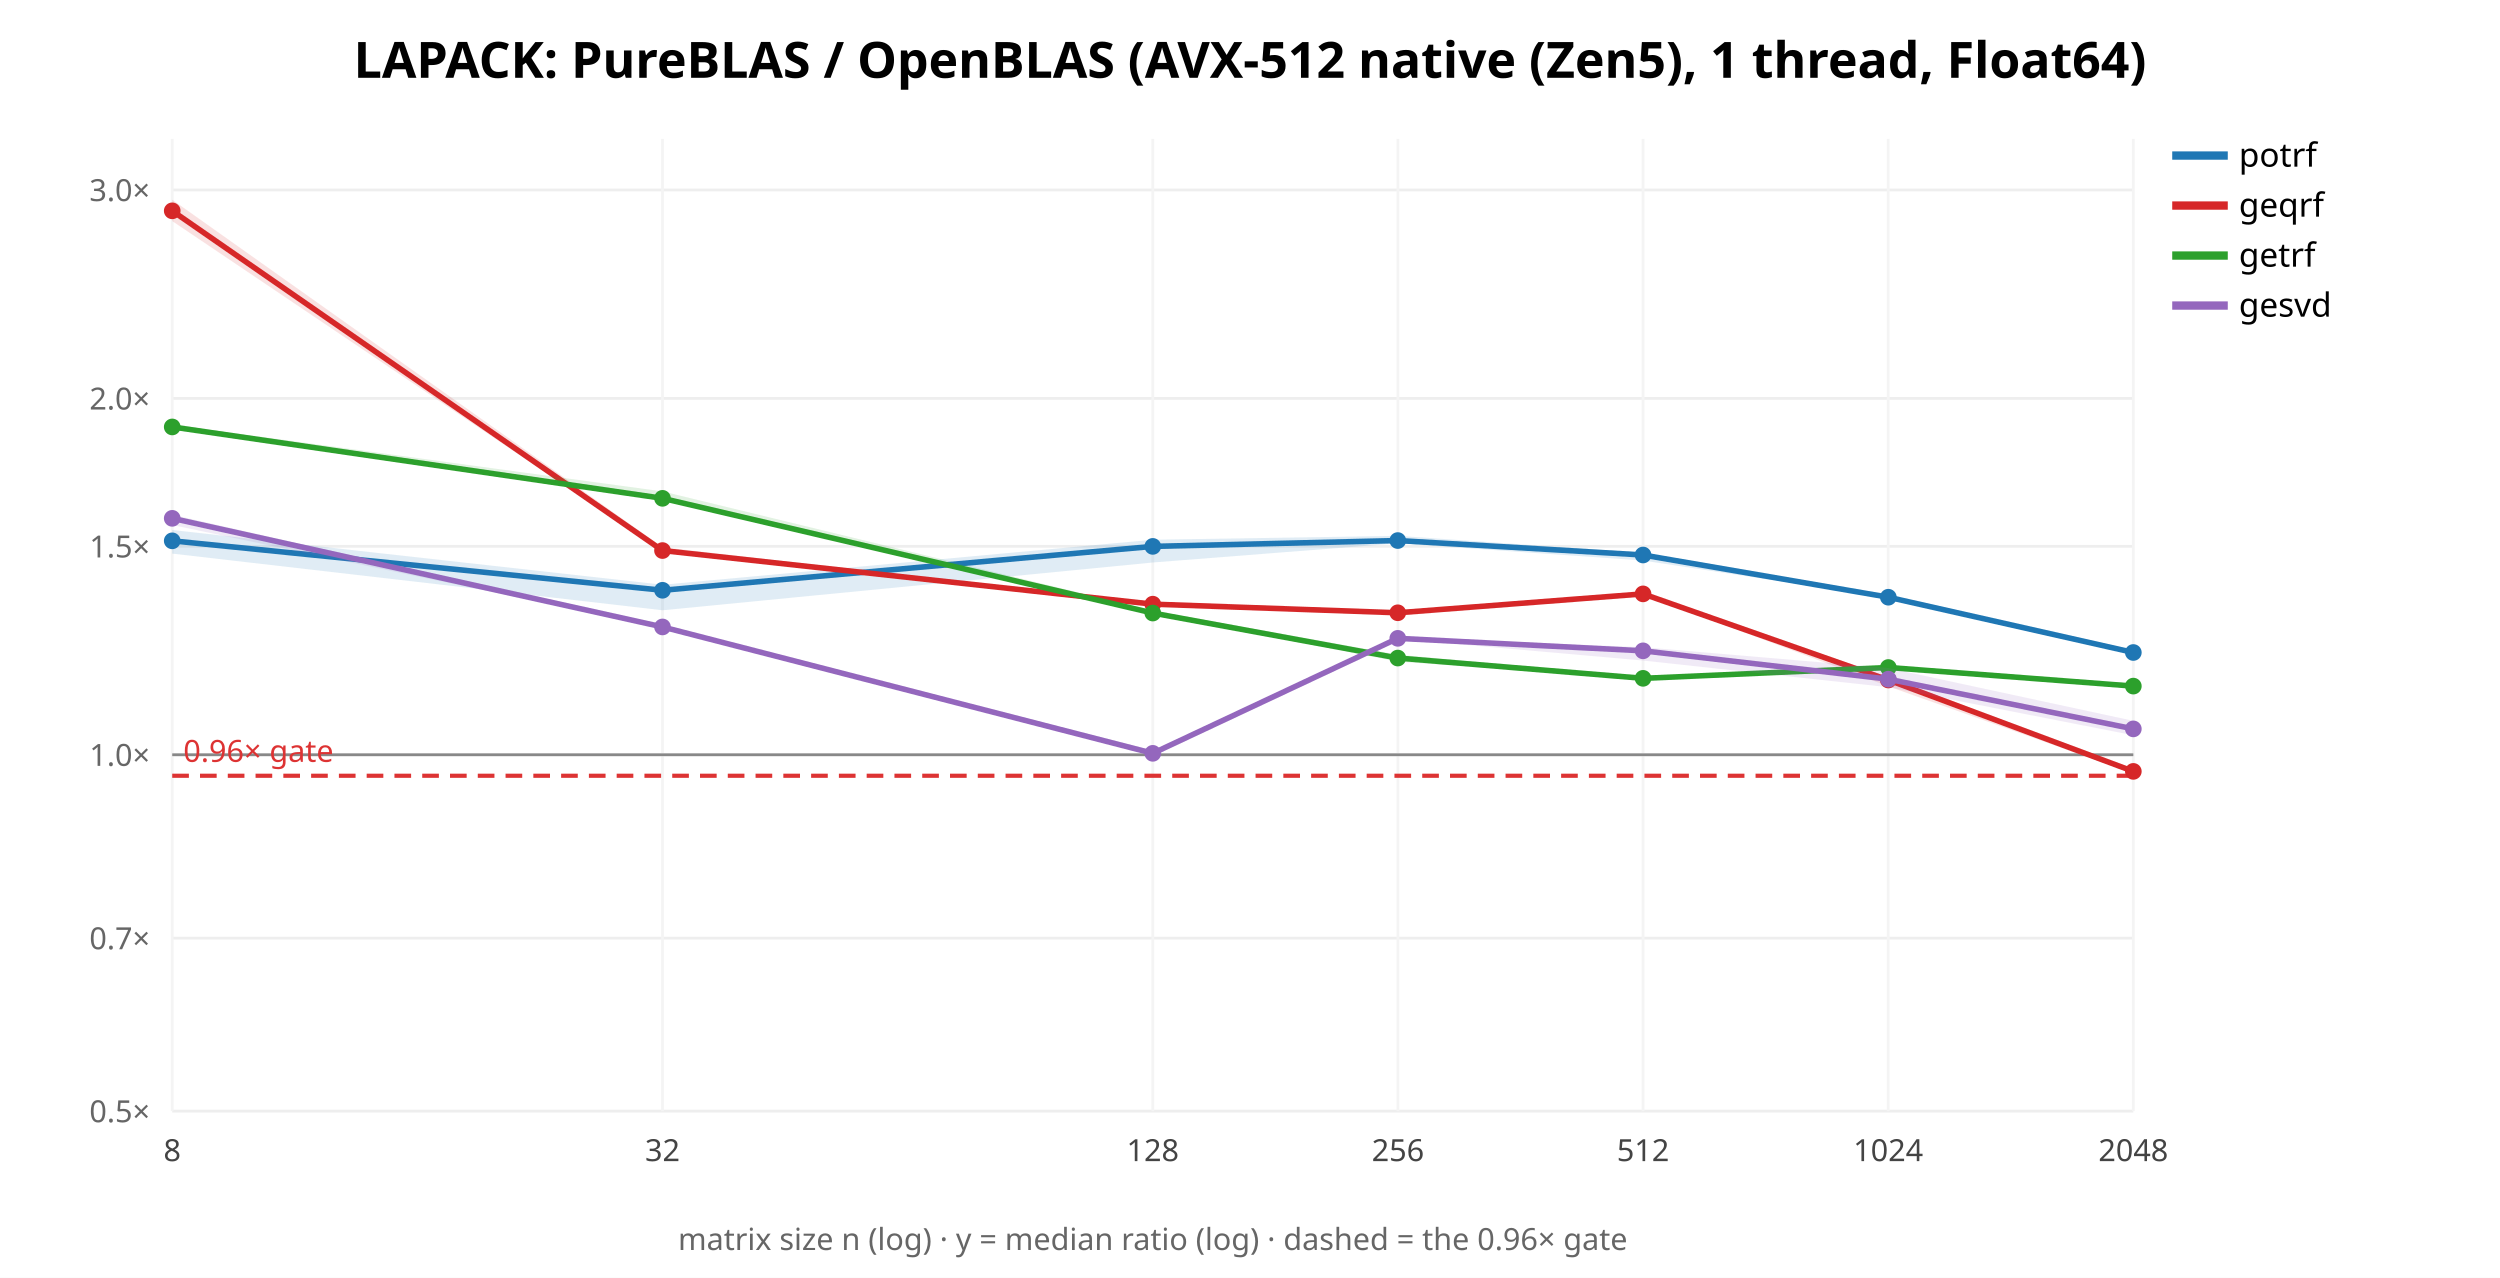
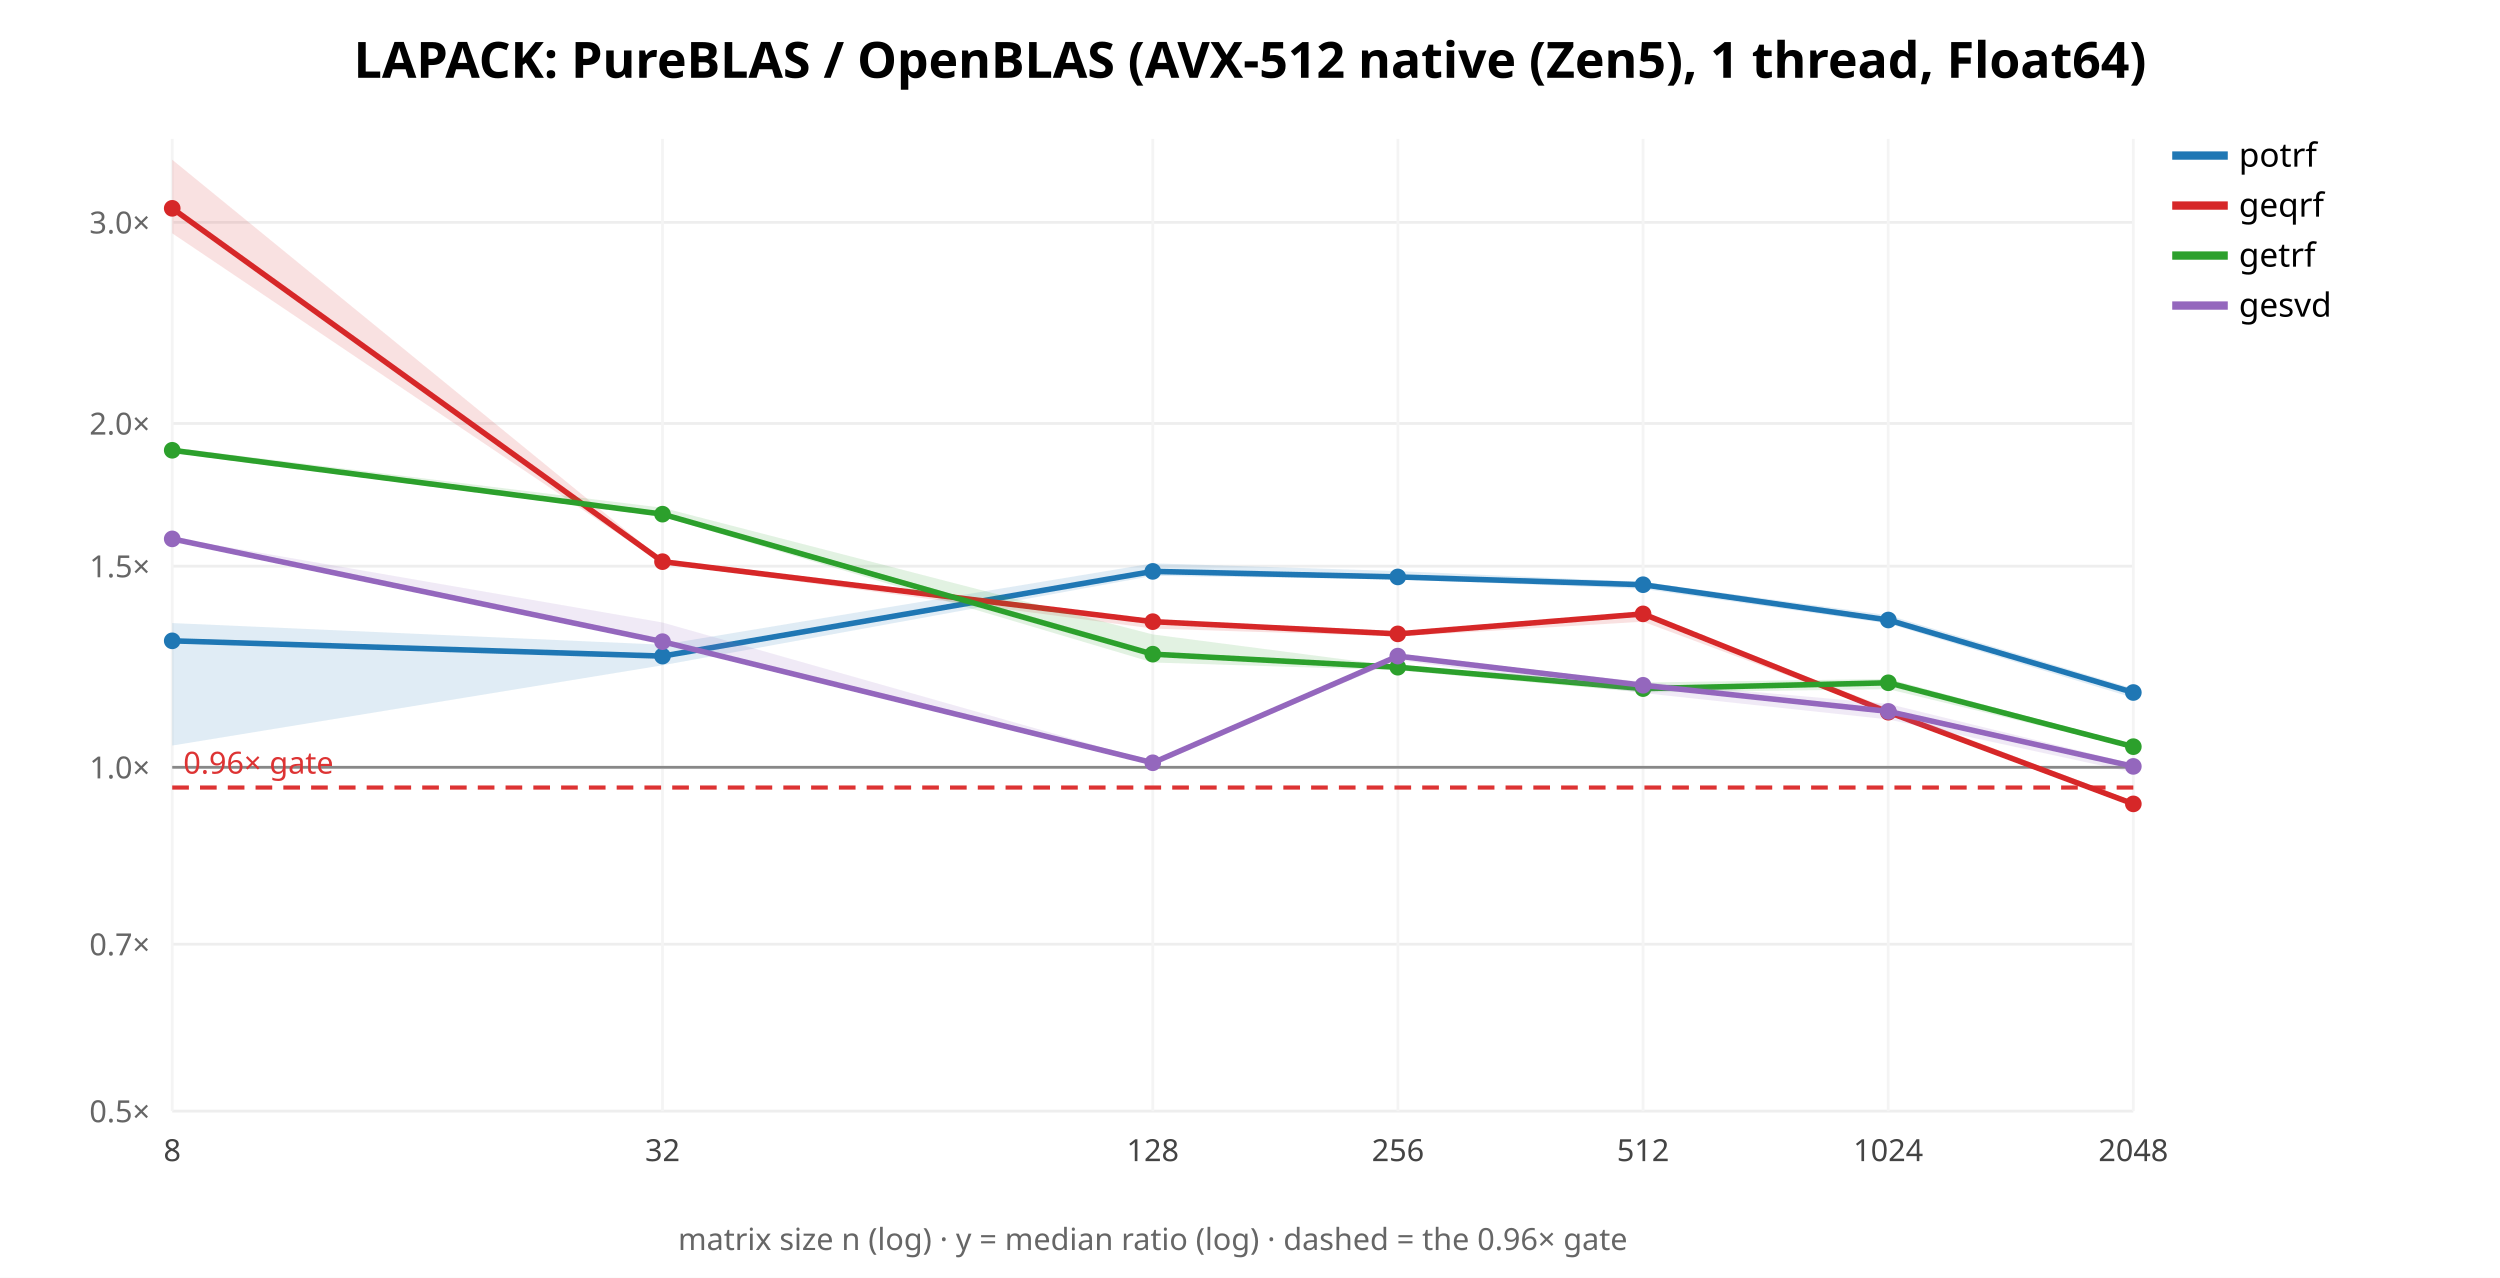
<svg xmlns="http://www.w3.org/2000/svg" width="900" height="460" font-family="sans-serif">
  <rect width="900" height="460" fill="white" />
  <text x="450.0" y="28" text-anchor="middle" font-size="18" font-weight="bold">LAPACK: PureBLAS / OpenBLAS (AVX-512 native (Zen5), 1 thread, Float64)</text>
  <line x1="62" y1="400.0" x2="768" y2="400.0" stroke="#eee" />
  <text x="54" y="404.0" text-anchor="end" font-size="11" fill="#666">0.5×</text>
-   <line x1="62" y1="337.728" x2="768" y2="337.728" stroke="#eee" />
-   <text x="54" y="341.728" text-anchor="end" font-size="11" fill="#666">0.7×</text>
-   <line x1="62" y1="271.716" x2="768" y2="271.716" stroke="#eee" />
-   <text x="54" y="275.716" text-anchor="end" font-size="11" fill="#666">1.0×</text>
-   <line x1="62" y1="196.675" x2="768" y2="196.675" stroke="#eee" />
-   <text x="54" y="200.675" text-anchor="end" font-size="11" fill="#666">1.5×</text>
-   <line x1="62" y1="143.432" x2="768" y2="143.432" stroke="#eee" />
-   <text x="54" y="147.432" text-anchor="end" font-size="11" fill="#666">2.0×</text>
-   <line x1="62" y1="68.391" x2="768" y2="68.391" stroke="#eee" />
-   <text x="54" y="72.391" text-anchor="end" font-size="11" fill="#666">3.0×</text>
+   <line x1="62" y1="339.917" x2="768" y2="339.917" stroke="#eee" />
+   <text x="54" y="343.917" text-anchor="end" font-size="11" fill="#666">0.7×</text>
+   <line x1="62" y1="276.227" x2="768" y2="276.227" stroke="#eee" />
+   <text x="54" y="280.227" text-anchor="end" font-size="11" fill="#666">1.0×</text>
+   <line x1="62" y1="203.824" x2="768" y2="203.824" stroke="#eee" />
+   <text x="54" y="207.824" text-anchor="end" font-size="11" fill="#666">1.5×</text>
+   <line x1="62" y1="152.453" x2="768" y2="152.453" stroke="#eee" />
+   <text x="54" y="156.453" text-anchor="end" font-size="11" fill="#666">2.0×</text>
+   <line x1="62" y1="80.051" x2="768" y2="80.051" stroke="#eee" />
+   <text x="54" y="84.051" text-anchor="end" font-size="11" fill="#666">3.0×</text>
  <line x1="62.0" y1="50" x2="62.0" y2="400" stroke="#f4f4f4" />
  <text x="62.0" y="418" text-anchor="middle" font-size="11" fill="#444">8</text>
  <line x1="238.5" y1="50" x2="238.5" y2="400" stroke="#f4f4f4" />
  <text x="238.5" y="418" text-anchor="middle" font-size="11" fill="#444">32</text>
  <line x1="415.0" y1="50" x2="415.0" y2="400" stroke="#f4f4f4" />
  <text x="415.0" y="418" text-anchor="middle" font-size="11" fill="#444">128</text>
  <line x1="503.25" y1="50" x2="503.25" y2="400" stroke="#f4f4f4" />
  <text x="503.25" y="418" text-anchor="middle" font-size="11" fill="#444">256</text>
  <line x1="591.5" y1="50" x2="591.5" y2="400" stroke="#f4f4f4" />
  <text x="591.5" y="418" text-anchor="middle" font-size="11" fill="#444">512</text>
  <line x1="679.75" y1="50" x2="679.75" y2="400" stroke="#f4f4f4" />
  <text x="679.75" y="418" text-anchor="middle" font-size="11" fill="#444">1024</text>
  <line x1="768.0" y1="50" x2="768.0" y2="400" stroke="#f4f4f4" />
  <text x="768.0" y="418" text-anchor="middle" font-size="11" fill="#444">2048</text>
-   <line x1="62" y1="271.716" x2="768" y2="271.716" stroke="#888" />
-   <line x1="62" y1="279.271" x2="768" y2="279.271" stroke="#d33" stroke-width="1.5" stroke-dasharray="6 4" />
-   <text x="66" y="274.271" font-size="11" fill="#d33">0.96× gate</text>
-   <polygon points="62.0,190.8 238.5,210.5 415.0,194.3 503.2,192.9 591.5,199.0 679.8,214.4 768.0,234.3 768.0,235.3 679.8,215.2 591.5,201.8 503.2,195.6 415.0,202.5 238.5,219.7 62.0,199.3" fill="#1f77b4" opacity="0.14" stroke="none" />
-   <polyline points="62.0,194.7 238.5,212.5 415.0,196.7 503.2,194.6 591.5,199.8 679.8,215.0 768.0,234.9" fill="none" stroke="#1f77b4" stroke-width="2" />
-   <circle cx="62.0" cy="194.7" r="3" fill="#1f77b4" />
-   <circle cx="238.5" cy="212.5" r="3" fill="#1f77b4" />
-   <circle cx="415.0" cy="196.7" r="3" fill="#1f77b4" />
-   <circle cx="503.2" cy="194.6" r="3" fill="#1f77b4" />
-   <circle cx="591.5" cy="199.8" r="3" fill="#1f77b4" />
-   <circle cx="679.8" cy="215.0" r="3" fill="#1f77b4" />
-   <circle cx="768.0" cy="234.9" r="3" fill="#1f77b4" />
+   <line x1="62" y1="276.227" x2="768" y2="276.227" stroke="#888" />
+   <line x1="62" y1="283.516" x2="768" y2="283.516" stroke="#d33" stroke-width="1.5" stroke-dasharray="6 4" />
+   <text x="66" y="278.516" font-size="11" fill="#d33">0.96× gate</text>
+   <polygon points="62.0,224.3 238.5,232.1 415.0,202.8 503.2,205.6 591.5,209.5 679.8,221.5 768.0,247.9 768.0,251.2 679.8,224.5 591.5,212.0 503.2,208.6 415.0,207.3 238.5,239.5 62.0,268.4" fill="#1f77b4" opacity="0.14" stroke="none" />
+   <polyline points="62.0,230.7 238.5,236.2 415.0,205.7 503.2,207.7 591.5,210.5 679.8,223.2 768.0,249.3" fill="none" stroke="#1f77b4" stroke-width="2" />
+   <circle cx="62.0" cy="230.7" r="3" fill="#1f77b4" />
+   <circle cx="238.5" cy="236.2" r="3" fill="#1f77b4" />
+   <circle cx="415.0" cy="205.7" r="3" fill="#1f77b4" />
+   <circle cx="503.2" cy="207.7" r="3" fill="#1f77b4" />
+   <circle cx="591.5" cy="210.5" r="3" fill="#1f77b4" />
+   <circle cx="679.8" cy="223.2" r="3" fill="#1f77b4" />
+   <circle cx="768.0" cy="249.3" r="3" fill="#1f77b4" />
  <line x1="782" y1="56" x2="802" y2="56" stroke="#1f77b4" stroke-width="3" />
  <text x="806" y="60" font-size="12">potrf</text>
-   <polygon points="62.0,71.9 238.5,197.0 415.0,217.2 503.2,219.8 591.5,213.7 679.8,243.7 768.0,277.4 768.0,278.4 679.8,247.1 591.5,214.0 503.2,220.9 415.0,217.9 238.5,198.5 62.0,79.6" fill="#d62728" opacity="0.14" stroke="none" />
-   <polyline points="62.0,75.9 238.5,198.2 415.0,217.5 503.2,220.6 591.5,213.8 679.8,244.8 768.0,277.7" fill="none" stroke="#d62728" stroke-width="2" />
-   <circle cx="62.0" cy="75.9" r="3" fill="#d62728" />
-   <circle cx="238.5" cy="198.2" r="3" fill="#d62728" />
-   <circle cx="415.0" cy="217.5" r="3" fill="#d62728" />
-   <circle cx="503.2" cy="220.6" r="3" fill="#d62728" />
-   <circle cx="591.5" cy="213.8" r="3" fill="#d62728" />
-   <circle cx="679.8" cy="244.8" r="3" fill="#d62728" />
-   <circle cx="768.0" cy="277.7" r="3" fill="#d62728" />
+   <polygon points="62.0,57.5 238.5,201.7 415.0,223.1 503.2,227.3 591.5,220.5 679.8,255.0 768.0,288.5 768.0,289.7 679.8,256.7 591.5,223.8 503.2,229.1 415.0,226.3 238.5,202.9 62.0,84.0" fill="#d62728" opacity="0.14" stroke="none" />
+   <polyline points="62.0,75.0 238.5,202.2 415.0,223.8 503.2,228.2 591.5,221.0 679.8,256.4 768.0,289.4" fill="none" stroke="#d62728" stroke-width="2" />
+   <circle cx="62.0" cy="75.0" r="3" fill="#d62728" />
+   <circle cx="238.5" cy="202.2" r="3" fill="#d62728" />
+   <circle cx="415.0" cy="223.8" r="3" fill="#d62728" />
+   <circle cx="503.2" cy="228.2" r="3" fill="#d62728" />
+   <circle cx="591.5" cy="221.0" r="3" fill="#d62728" />
+   <circle cx="679.8" cy="256.4" r="3" fill="#d62728" />
+   <circle cx="768.0" cy="289.4" r="3" fill="#d62728" />
  <line x1="782" y1="74" x2="802" y2="74" stroke="#d62728" stroke-width="3" />
  <text x="806" y="78" font-size="12">geqrf</text>
-   <polygon points="62.0,152.9 238.5,176.9 415.0,219.8 503.2,235.7 591.5,243.7 679.8,239.6 768.0,246.9 768.0,247.3 679.8,241.3 591.5,244.2 503.2,238.2 415.0,220.9 238.5,180.1 62.0,154.4" fill="#2ca02c" opacity="0.14" stroke="none" />
-   <polyline points="62.0,153.7 238.5,179.4 415.0,220.7 503.2,236.9 591.5,244.2 679.8,240.3 768.0,247.0" fill="none" stroke="#2ca02c" stroke-width="2" />
-   <circle cx="62.0" cy="153.7" r="3" fill="#2ca02c" />
-   <circle cx="238.5" cy="179.4" r="3" fill="#2ca02c" />
-   <circle cx="415.0" cy="220.7" r="3" fill="#2ca02c" />
-   <circle cx="503.2" cy="236.9" r="3" fill="#2ca02c" />
-   <circle cx="591.5" cy="244.2" r="3" fill="#2ca02c" />
-   <circle cx="679.8" cy="240.3" r="3" fill="#2ca02c" />
-   <circle cx="768.0" cy="247.0" r="3" fill="#2ca02c" />
+   <polygon points="62.0,161.1 238.5,182.8 415.0,228.4 503.2,239.9 591.5,245.7 679.8,244.4 768.0,268.1 768.0,269.4 679.8,248.1 591.5,249.3 503.2,241.3 415.0,238.5 238.5,186.0 62.0,163.1" fill="#2ca02c" opacity="0.14" stroke="none" />
+   <polyline points="62.0,162.1 238.5,185.1 415.0,235.5 503.2,240.2 591.5,247.9 679.8,245.8 768.0,268.8" fill="none" stroke="#2ca02c" stroke-width="2" />
+   <circle cx="62.0" cy="162.1" r="3" fill="#2ca02c" />
+   <circle cx="238.5" cy="185.1" r="3" fill="#2ca02c" />
+   <circle cx="415.0" cy="235.5" r="3" fill="#2ca02c" />
+   <circle cx="503.2" cy="240.2" r="3" fill="#2ca02c" />
+   <circle cx="591.5" cy="247.9" r="3" fill="#2ca02c" />
+   <circle cx="679.8" cy="245.8" r="3" fill="#2ca02c" />
+   <circle cx="768.0" cy="268.8" r="3" fill="#2ca02c" />
  <line x1="782" y1="92" x2="802" y2="92" stroke="#2ca02c" stroke-width="3" />
  <text x="806" y="96" font-size="12">getrf</text>
-   <polygon points="62.0,185.3 238.5,225.4 415.0,270.1 503.2,229.5 591.5,233.0 679.8,240.5 768.0,259.5 768.0,264.7 679.8,247.4 591.5,237.8 503.2,230.0 415.0,271.7 238.5,226.0 62.0,189.0" fill="#9467bd" opacity="0.14" stroke="none" />
-   <polyline points="62.0,186.6 238.5,225.7 415.0,271.2 503.2,229.8 591.5,234.3 679.8,244.5 768.0,262.4" fill="none" stroke="#9467bd" stroke-width="2" />
-   <circle cx="62.0" cy="186.6" r="3" fill="#9467bd" />
-   <circle cx="238.5" cy="225.7" r="3" fill="#9467bd" />
-   <circle cx="415.0" cy="271.2" r="3" fill="#9467bd" />
-   <circle cx="503.2" cy="229.8" r="3" fill="#9467bd" />
-   <circle cx="591.5" cy="234.3" r="3" fill="#9467bd" />
-   <circle cx="679.8" cy="244.5" r="3" fill="#9467bd" />
-   <circle cx="768.0" cy="262.4" r="3" fill="#9467bd" />
+   <polygon points="62.0,193.5 238.5,224.1 415.0,274.2 503.2,235.8 591.5,245.5 679.8,253.4 768.0,275.0 768.0,278.1 679.8,259.0 591.5,249.5 503.2,237.6 415.0,275.1 238.5,231.5 62.0,194.4" fill="#9467bd" opacity="0.14" stroke="none" />
+   <polyline points="62.0,194.0 238.5,231.0 415.0,274.6 503.2,236.2 591.5,246.7 679.8,256.1 768.0,275.9" fill="none" stroke="#9467bd" stroke-width="2" />
+   <circle cx="62.0" cy="194.0" r="3" fill="#9467bd" />
+   <circle cx="238.5" cy="231.0" r="3" fill="#9467bd" />
+   <circle cx="415.0" cy="274.6" r="3" fill="#9467bd" />
+   <circle cx="503.2" cy="236.2" r="3" fill="#9467bd" />
+   <circle cx="591.5" cy="246.7" r="3" fill="#9467bd" />
+   <circle cx="679.8" cy="256.1" r="3" fill="#9467bd" />
+   <circle cx="768.0" cy="275.9" r="3" fill="#9467bd" />
  <line x1="782" y1="110" x2="802" y2="110" stroke="#9467bd" stroke-width="3" />
  <text x="806" y="114" font-size="12">gesvd</text>
  <text x="415.0" y="450" text-anchor="middle" font-size="11" fill="#666">matrix size n (log) · y = median ratio (log) · dashed = the 0.96× gate</text>
</svg>
